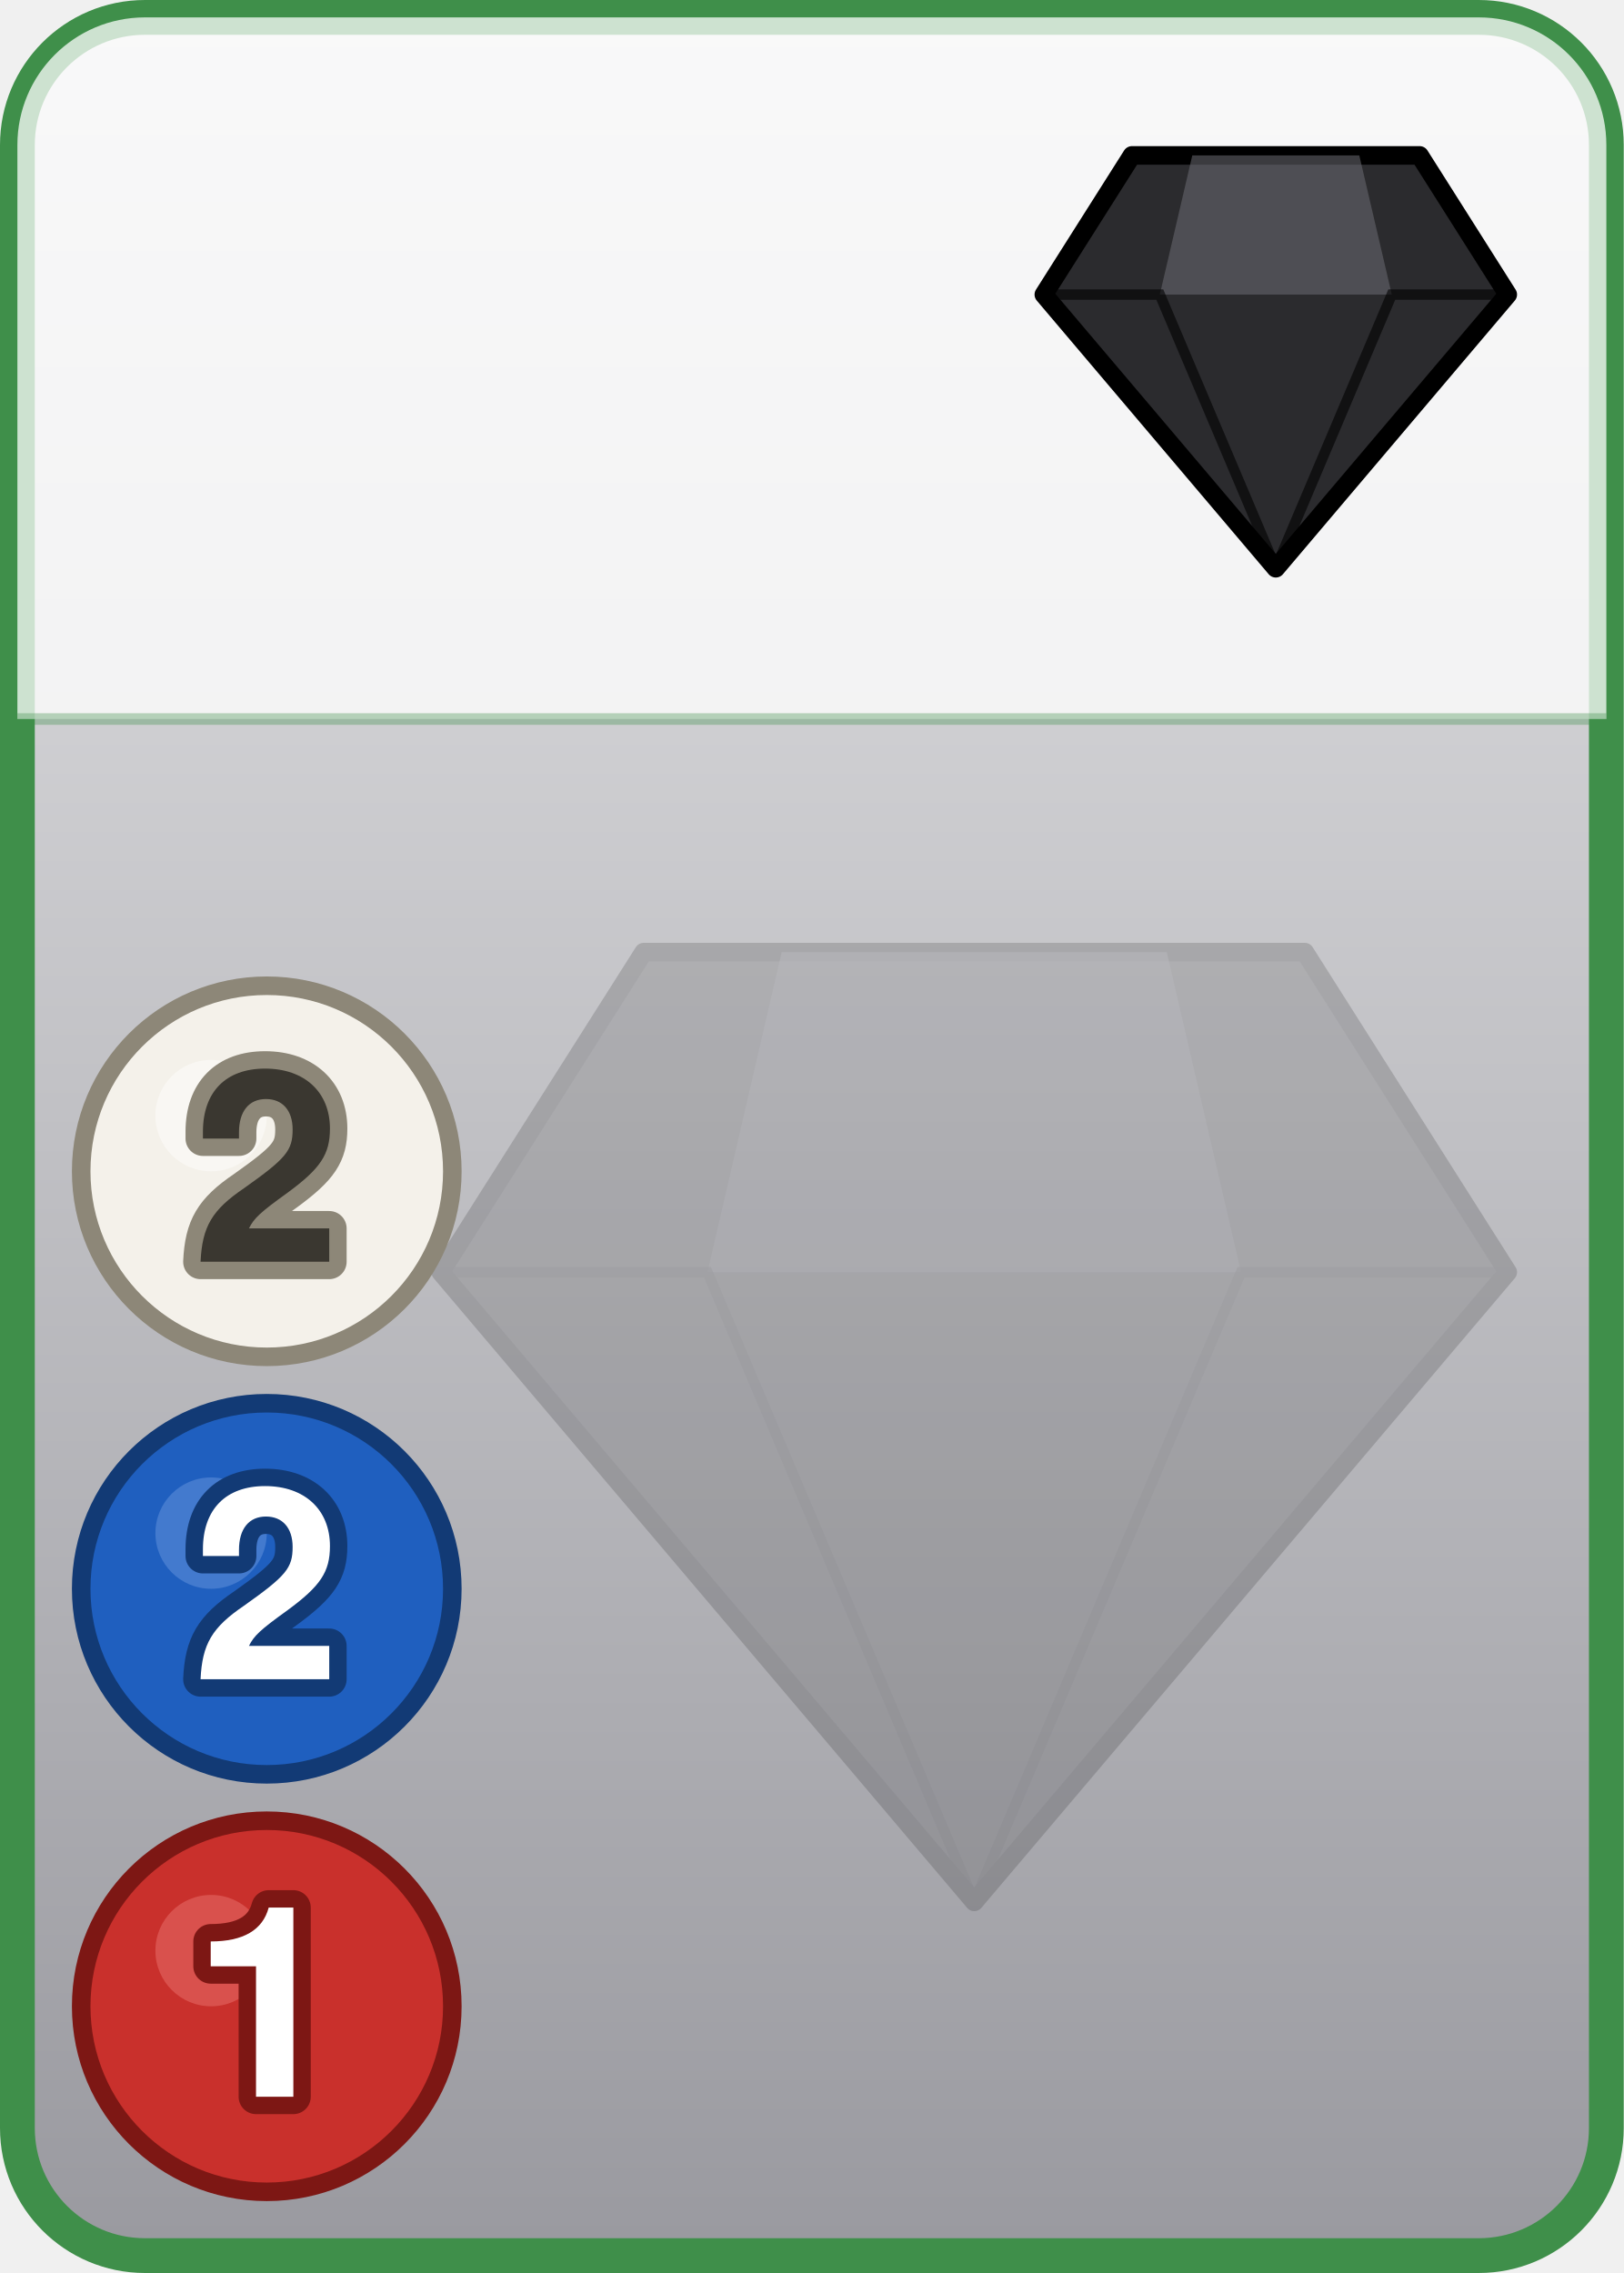
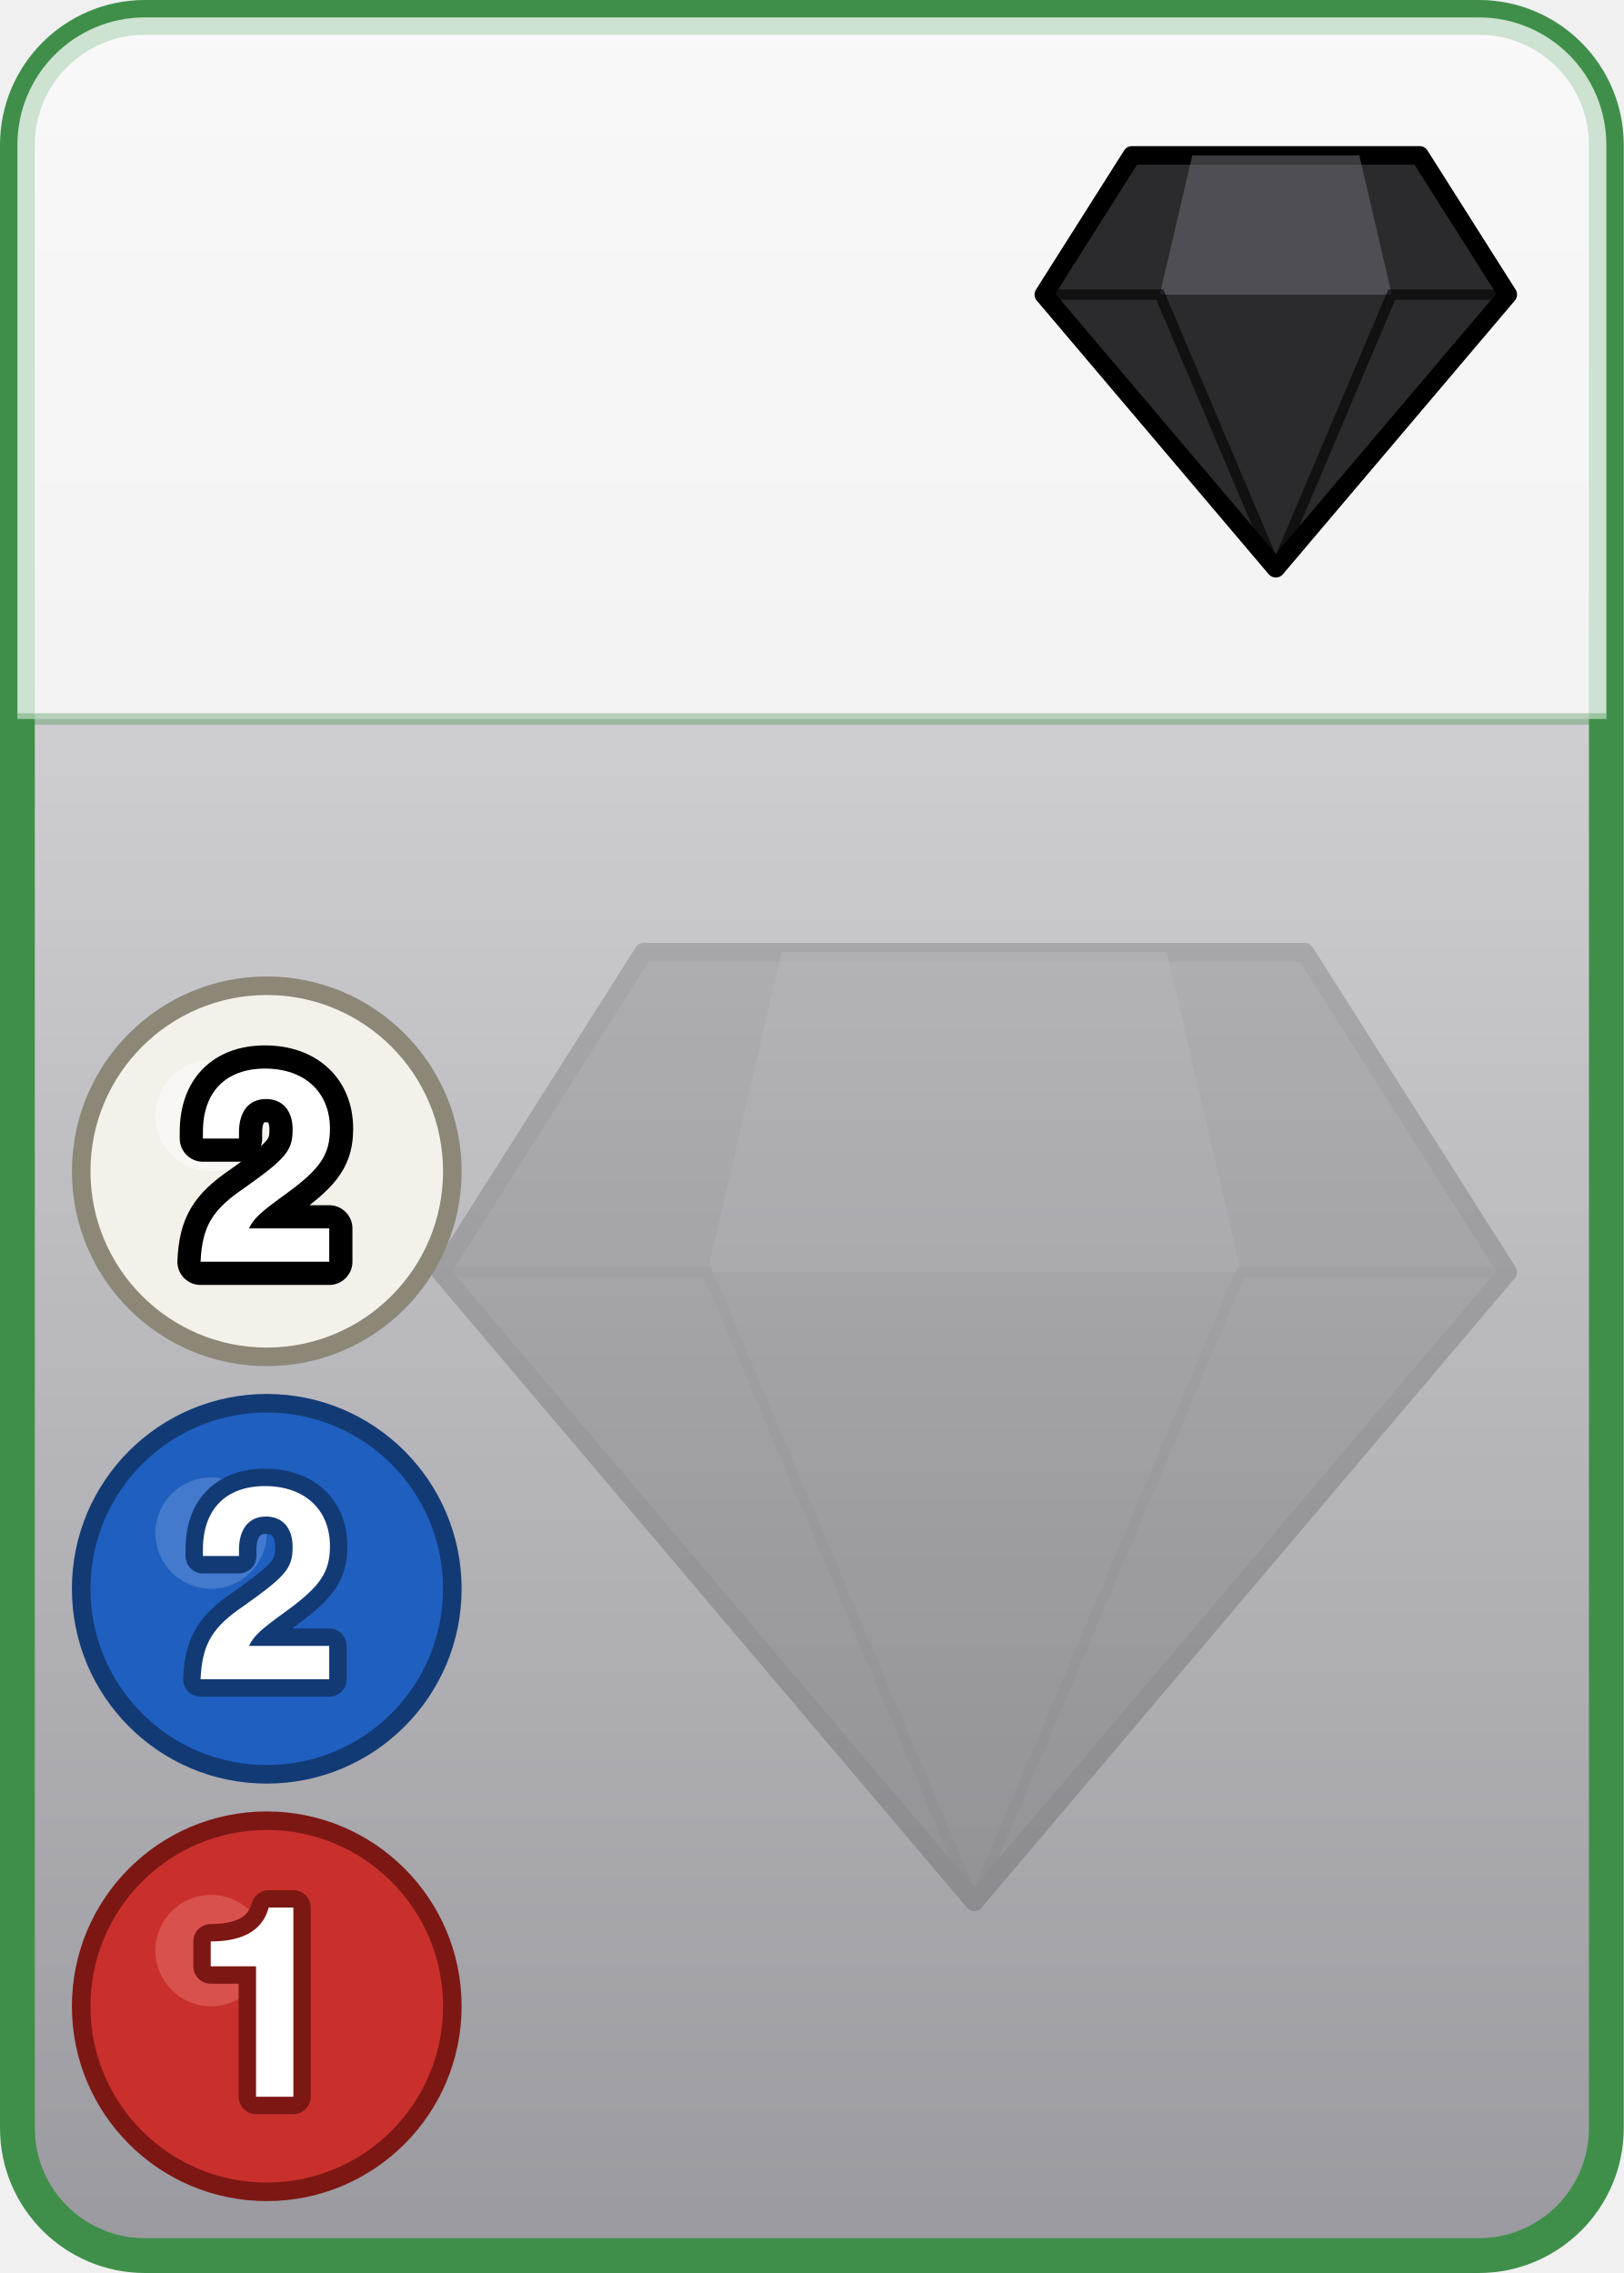
<svg xmlns="http://www.w3.org/2000/svg" width="140" height="196" viewBox="0 0 140 196" role="img" aria-label="レベル1 0点 ボーナス黒 コスト白2・青2・赤1">
  <defs>
    <linearGradient id="bgc19" x1="0" y1="0" x2="0" y2="1">
      <stop offset="0" stop-color="#E6E6E8" />
      <stop offset="1" stop-color="#9A9AA0" />
    </linearGradient>
  </defs>
  <rect x="1.5" y="1.5" width="137" height="193" rx="11" fill="url(#bgc19)" stroke="#3F8F4A" stroke-width="3" />
  <g opacity="0.16">
    <polygon points="55.5,82.1 112.5,82.1 130.0,109.7 84.0,164.0 38.0,109.7" fill="#2B2B2E" stroke="#000000" stroke-width="1.6" stroke-linejoin="round" />
    <polygon points="67.4,82.1 100.6,82.1 107.0,109.7 61.0,109.7" fill="#6C6C72" opacity="0.55" />
    <polyline points="38.0,109.7 61.0,109.7 84.0,164.0" fill="none" stroke="#000000" stroke-width="0.9" opacity="0.6" />
    <polyline points="130.0,109.7 107.0,109.7 84.0,164.0" fill="none" stroke="#000000" stroke-width="0.9" opacity="0.6" />
  </g>
  <path d="M1.5,62 V12.5 A11,11 0 0 1 12.5,1.5 H127.5 A11,11 0 0 1 138.5,12.5 V62 Z" fill="#FFFFFF" opacity="0.74" />
  <line x1="1.5" y1="62" x2="138.5" y2="62" stroke="#3F8F4A" stroke-width="1" opacity="0.35" />
  <polygon points="97.6,13.4 122.4,13.4 130.0,25.4 110.0,49.0 90.0,25.4" fill="#2B2B2E" stroke="#000000" stroke-width="1.6" stroke-linejoin="round" />
  <polygon points="102.8,13.4 117.2,13.4 120.0,25.4 100.0,25.4" fill="#6C6C72" opacity="0.55" />
  <polyline points="90.0,25.4 100.0,25.4 110.0,49.0" fill="none" stroke="#000000" stroke-width="0.9" opacity="0.6" />
  <polyline points="130.0,25.4 120.0,25.4 110.0,49.0" fill="none" stroke="#000000" stroke-width="0.9" opacity="0.6" />
  <circle cx="23" cy="101" r="16" fill="#F4F1EA" stroke="#8D8778" stroke-width="1.6" />
  <circle cx="18.2" cy="96.2" r="4.8" fill="#FFFFFF" opacity="0.45" />
-   <text x="23" y="108.8" text-anchor="middle" font-size="23" font-weight="800" fill="#3A3730" stroke="#8D8778" stroke-width="3" paint-order="stroke" stroke-linejoin="round" font-family="'Helvetica Neue', Helvetica, Arial, sans-serif">2</text>
+   <text x="23" y="108.8" text-anchor="middle" font-size="23" font-weight="800" fill="#FFFFFF" stroke="#000000" stroke-width="4" paint-order="stroke" stroke-linejoin="round" font-family="'Helvetica Neue', Helvetica, Arial, sans-serif">2</text>
  <circle cx="23" cy="137" r="16" fill="#1F5FBF" stroke="#123A75" stroke-width="1.6" />
  <circle cx="18.2" cy="132.2" r="4.8" fill="#6E9BE0" opacity="0.45" />
  <text x="23" y="144.8" text-anchor="middle" font-size="23" font-weight="800" fill="#FFFFFF" stroke="#123A75" stroke-width="3" paint-order="stroke" stroke-linejoin="round" font-family="'Helvetica Neue', Helvetica, Arial, sans-serif">2</text>
  <circle cx="23" cy="173" r="16" fill="#C9302C" stroke="#7D1714" stroke-width="1.6" />
  <circle cx="18.2" cy="168.2" r="4.8" fill="#EE7A76" opacity="0.45" />
  <text x="23" y="180.8" text-anchor="middle" font-size="23" font-weight="800" fill="#FFFFFF" stroke="#7D1714" stroke-width="3" paint-order="stroke" stroke-linejoin="round" font-family="'Helvetica Neue', Helvetica, Arial, sans-serif">1</text>
</svg>
